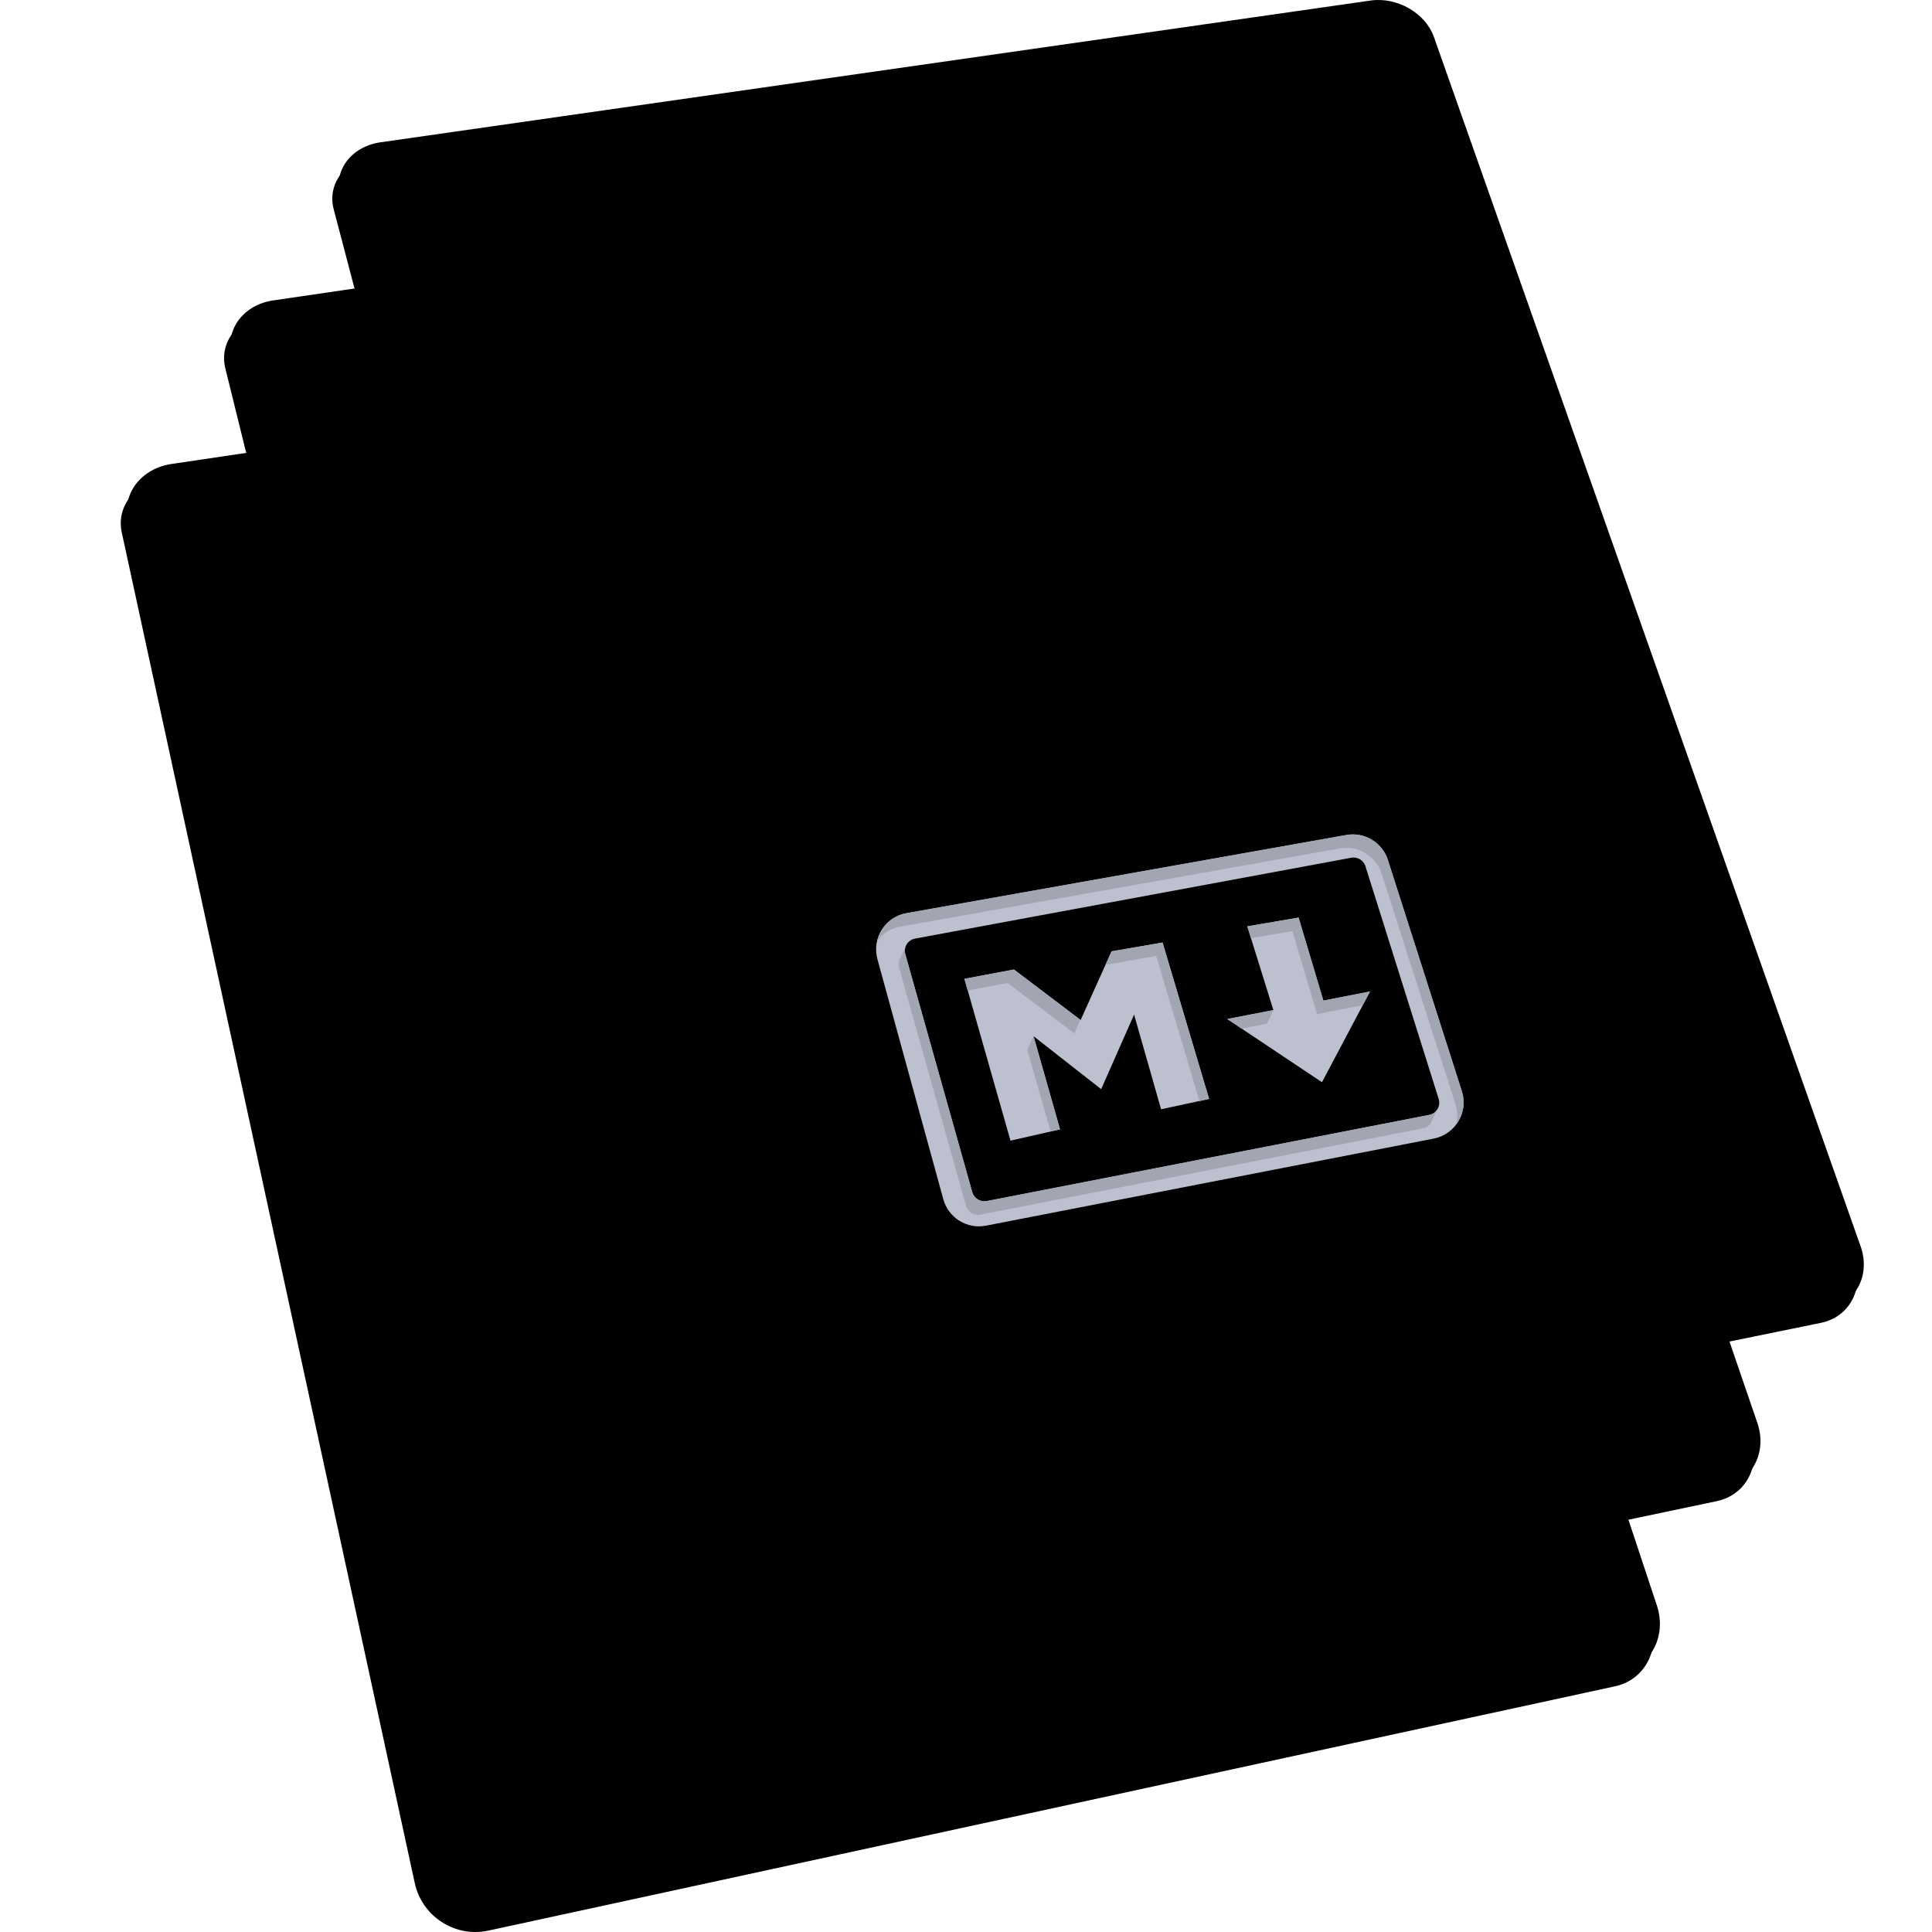
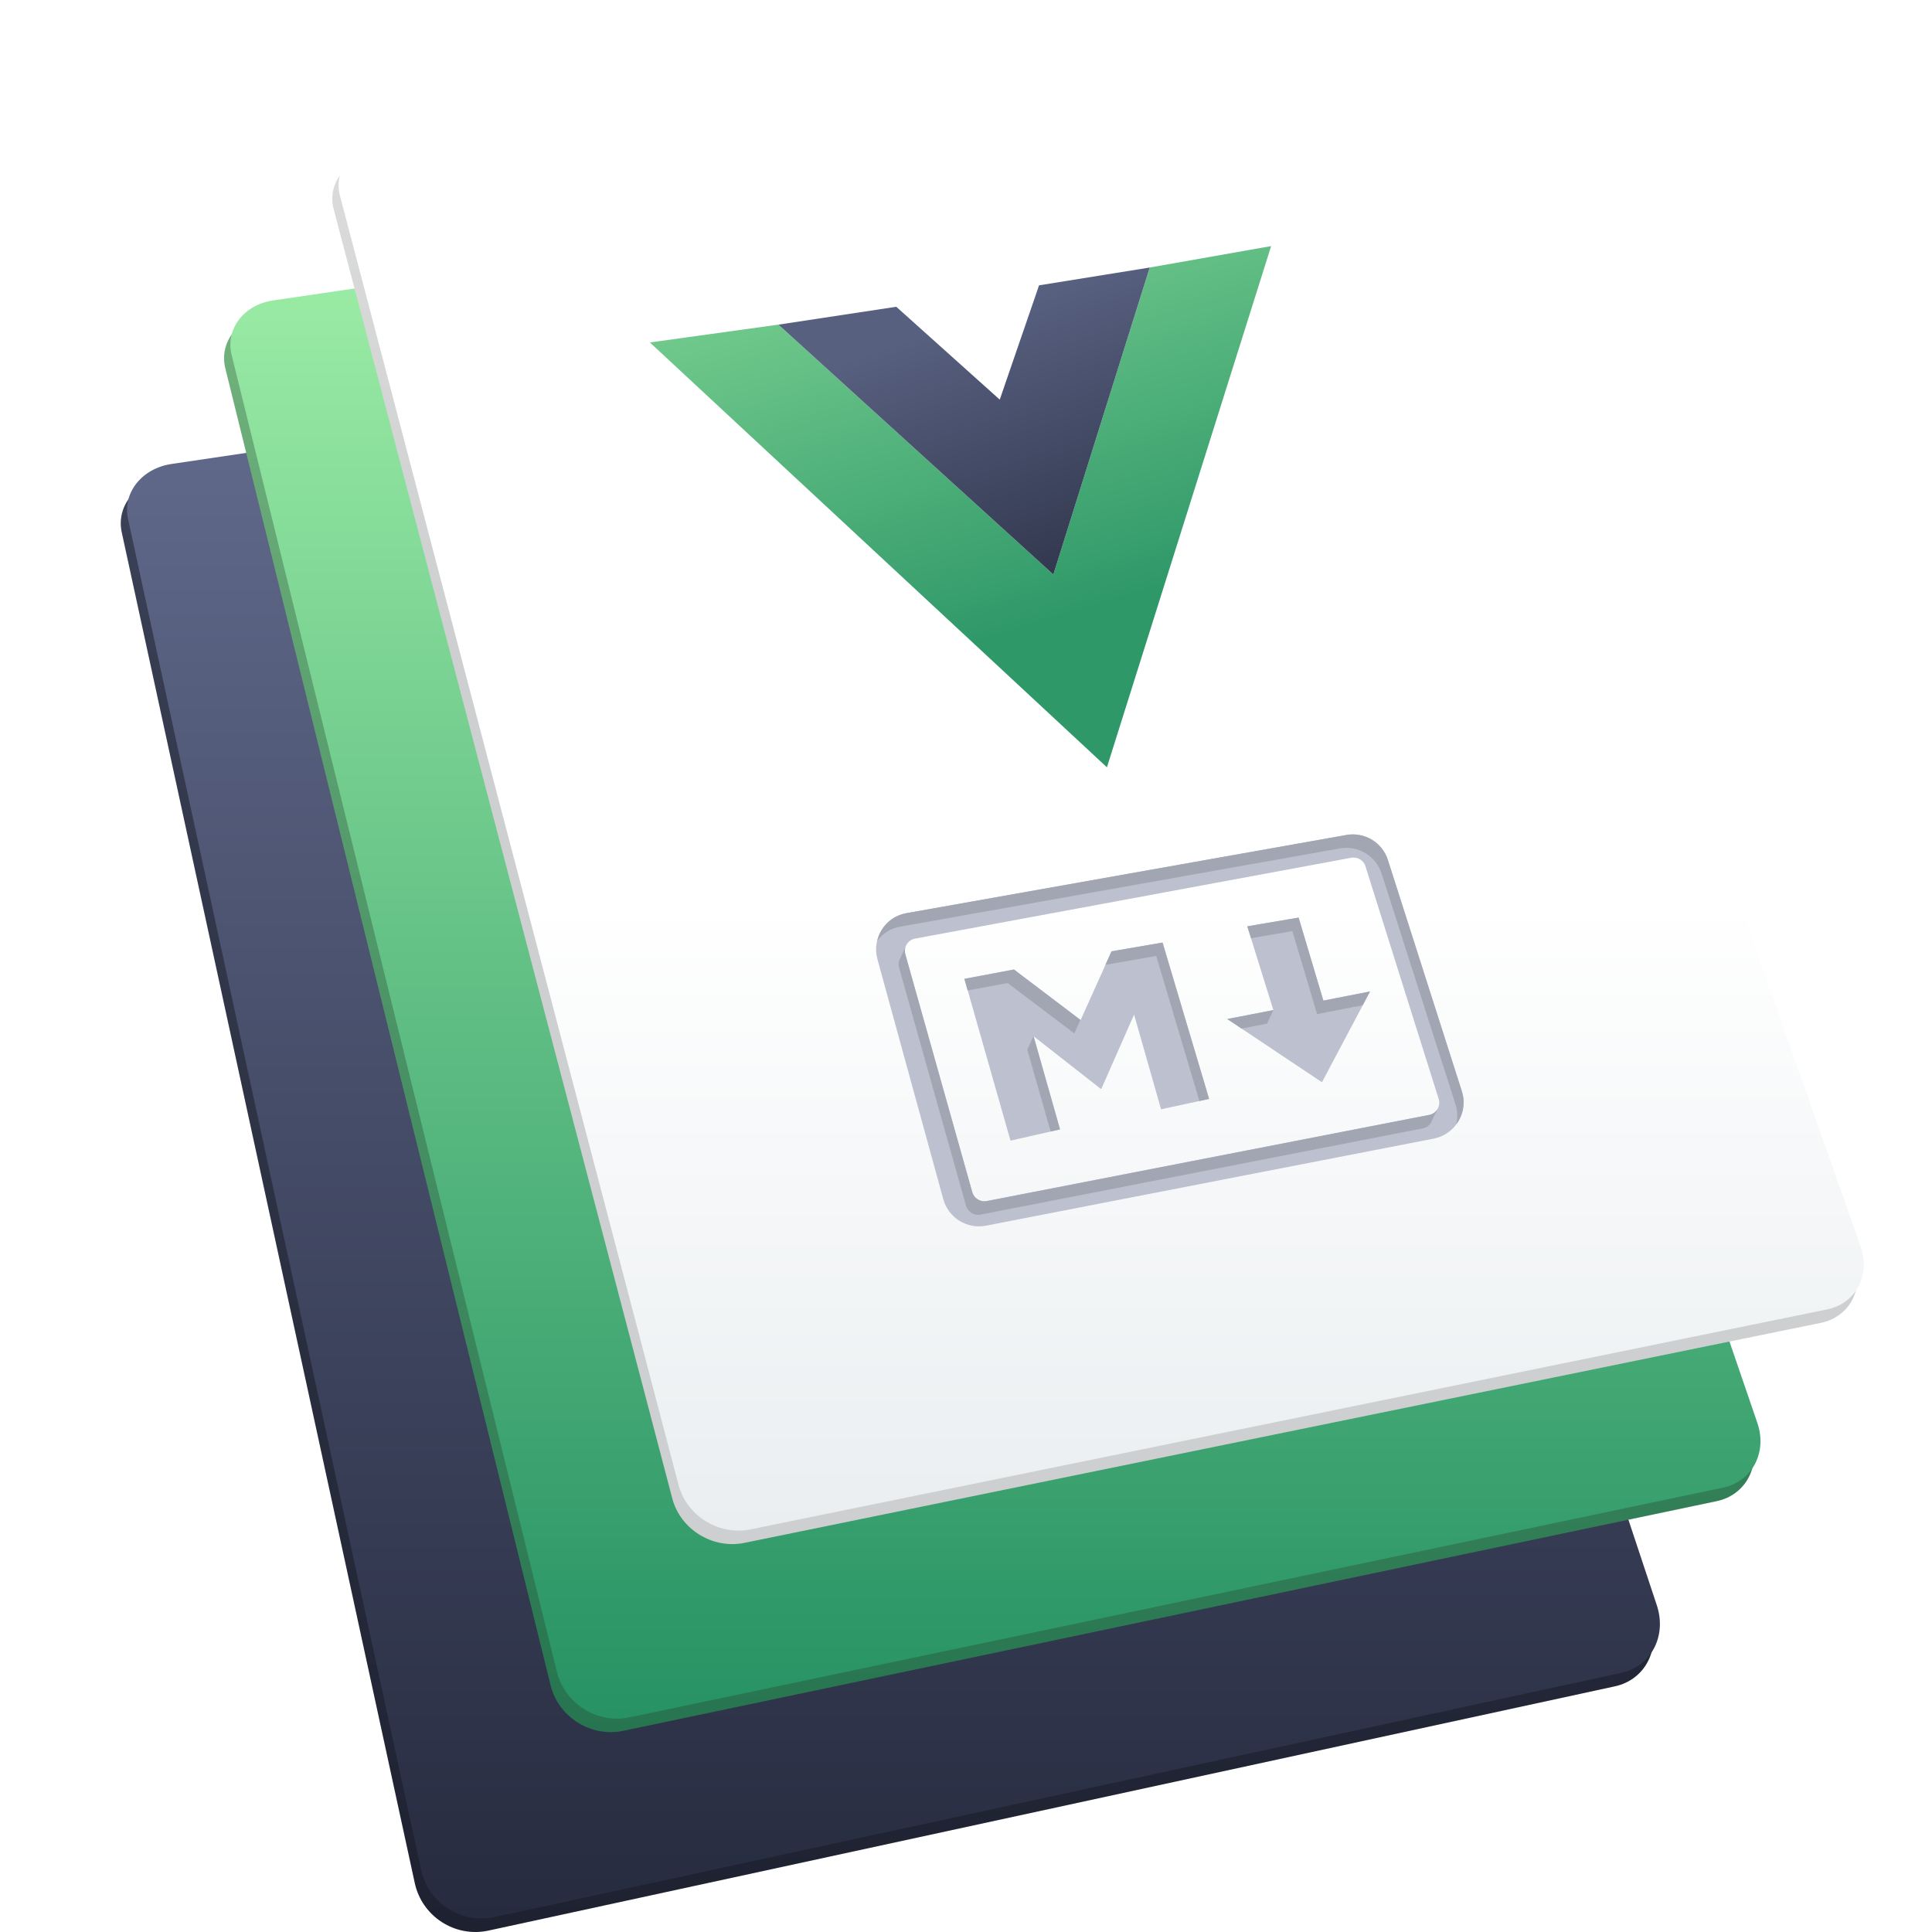
- <svg xmlns="http://www.w3.org/2000/svg" width="64" height="64" viewBox="0 0 32 32" fill="none">
-   <path fillRule="evenodd" clipRule="evenodd" d="M2.736 7.909L19.398 5.435C19.844 5.369 20.311 5.639 20.444 6.039L27.338 26.812C27.507 27.322 27.244 27.824 26.748 27.931L8.089 31.977C7.537 32.096 6.99 31.743 6.87 31.19L2.016 8.815C1.923 8.386 2.246 7.982 2.736 7.909Z" fill="url(#VuePress_Paint0_Linear)" />
-   <path fillRule="evenodd" clipRule="evenodd" d="M2.84 7.685L19.503 5.212C19.948 5.146 20.416 5.415 20.549 5.816L27.442 26.588C27.611 27.098 27.348 27.6 26.853 27.708L8.193 31.753C7.641 31.873 7.094 31.52 6.974 30.967L2.12 8.591C2.027 8.163 2.35 7.758 2.84 7.685Z" fill="url(#VuePress_Paint1_Linear)" />
-   <path fillRule="evenodd" clipRule="evenodd" d="M4.42 5.199L20.962 2.774C21.405 2.709 21.875 2.981 22.012 3.382L29.003 23.79C29.171 24.281 28.917 24.762 28.434 24.864L10.323 28.668C9.789 28.78 9.25 28.442 9.12 27.915L3.732 6.1C3.626 5.673 3.935 5.271 4.42 5.199Z" fill="url(#VuePress_Paint2_Linear)" />
-   <path fillRule="evenodd" clipRule="evenodd" d="M4.524 4.976L21.066 2.551C21.509 2.486 21.979 2.757 22.116 3.159L29.107 23.567C29.275 24.058 29.021 24.539 28.538 24.64L10.427 28.445C9.893 28.557 9.354 28.219 9.224 27.692L3.836 5.877C3.731 5.45 4.039 5.047 4.524 4.976Z" fill="url(#VuePress_Paint3_Linear)" />
-   <path fillRule="evenodd" clipRule="evenodd" d="M6.197 2.58L22.597 0.232C23.037 0.169 23.506 0.439 23.646 0.836L30.714 20.867C30.882 21.346 30.634 21.814 30.158 21.911L12.329 25.555C11.805 25.662 11.269 25.332 11.135 24.819L5.527 3.465C5.416 3.045 5.717 2.649 6.197 2.58Z" fill="url(#VuePress_Paint4_Linear)" />
-   <path fillRule="evenodd" clipRule="evenodd" d="M6.301 2.357L22.701 0.009C23.141 -0.054 23.61 0.216 23.75 0.612L30.818 20.644C30.986 21.123 30.738 21.591 30.262 21.688L12.434 25.331C11.909 25.439 11.373 25.109 11.239 24.596L5.631 3.243C5.52 2.822 5.821 2.426 6.301 2.357Z" fill="url(#VuePress_Paint5_Linear)" />
-   <path fillRule="evenodd" clipRule="evenodd" d="M15.157 15.546L22.381 14.207C22.484 14.188 22.585 14.248 22.616 14.348L23.829 18.202C23.866 18.319 23.793 18.443 23.671 18.467L16.343 19.893C16.237 19.914 16.134 19.85 16.104 19.747L14.995 15.804C14.962 15.688 15.037 15.568 15.157 15.546ZM14.533 15.888L15.624 19.863C15.709 20.171 16.017 20.362 16.33 20.301L23.747 18.859C24.106 18.789 24.324 18.421 24.213 18.073L22.988 14.245C22.895 13.954 22.601 13.776 22.299 13.83L15.015 15.125C14.661 15.188 14.437 15.541 14.533 15.888ZM15.974 16.212L16.737 18.893L17.558 18.706L17.119 17.163L18.239 18.04L18.784 16.805L19.231 18.373L20.027 18.202L19.256 15.611L18.411 15.757L17.899 16.894L16.794 16.058L15.974 16.212ZM21.919 16.573L21.509 15.198L20.659 15.343L21.091 16.73L20.327 16.878L21.896 17.925L22.692 16.422L21.919 16.573Z" fill="#BCC0CF" />
+ <svg xmlns="http://www.w3.org/2000/svg" width="32" height="32" viewBox="0 0 32 32" fill="none">
+   <path fill-rule="evenodd" clip-rule="evenodd" d="M2.736 7.909L19.398 5.435C19.844 5.369 20.311 5.639 20.444 6.039L27.338 26.812C27.507 27.322 27.244 27.824 26.748 27.931L8.089 31.977C7.537 32.096 6.99 31.743 6.87 31.19L2.016 8.815C1.923 8.386 2.246 7.982 2.736 7.909Z" fill="url(#paint0_linear)" />
+   <path fill-rule="evenodd" clip-rule="evenodd" d="M2.84 7.685L19.503 5.212C19.948 5.146 20.416 5.415 20.549 5.816L27.442 26.588C27.611 27.098 27.348 27.6 26.853 27.708L8.193 31.753C7.641 31.873 7.094 31.52 6.974 30.967L2.12 8.591C2.027 8.163 2.35 7.758 2.84 7.685Z" fill="url(#paint1_linear)" />
+   <path fill-rule="evenodd" clip-rule="evenodd" d="M4.42 5.199L20.962 2.774C21.405 2.709 21.875 2.981 22.012 3.382L29.003 23.79C29.171 24.281 28.917 24.762 28.434 24.864L10.323 28.668C9.789 28.78 9.25 28.442 9.12 27.915L3.732 6.1C3.626 5.673 3.935 5.271 4.42 5.199Z" fill="url(#paint2_linear)" />
+   <path fill-rule="evenodd" clip-rule="evenodd" d="M4.524 4.976L21.066 2.551C21.509 2.486 21.979 2.757 22.116 3.159L29.107 23.567C29.275 24.058 29.021 24.539 28.538 24.64L10.427 28.445C9.893 28.557 9.354 28.219 9.224 27.692L3.836 5.877C3.731 5.45 4.039 5.047 4.524 4.976Z" fill="url(#paint3_linear)" />
+   <path fill-rule="evenodd" clip-rule="evenodd" d="M6.197 2.58L22.597 0.232C23.037 0.169 23.506 0.439 23.646 0.836L30.714 20.867C30.882 21.346 30.634 21.814 30.158 21.911L12.329 25.555C11.805 25.662 11.269 25.332 11.135 24.819L5.527 3.465C5.416 3.045 5.717 2.649 6.197 2.58Z" fill="url(#paint4_linear)" />
+   <path fill-rule="evenodd" clip-rule="evenodd" d="M6.301 2.357L22.701 0.009C23.141 -0.054 23.61 0.216 23.75 0.612L30.818 20.644C30.986 21.123 30.738 21.591 30.262 21.688L12.434 25.331C11.909 25.439 11.373 25.109 11.239 24.596L5.631 3.243C5.52 2.822 5.821 2.426 6.301 2.357Z" fill="url(#paint5_linear)" />
+   <path fill-rule="evenodd" clip-rule="evenodd" d="M15.157 15.546L22.381 14.207C22.484 14.188 22.585 14.248 22.616 14.348L23.829 18.202C23.866 18.319 23.793 18.443 23.671 18.467L16.343 19.893C16.237 19.914 16.134 19.85 16.104 19.747L14.995 15.804C14.962 15.688 15.037 15.568 15.157 15.546ZM14.533 15.888L15.624 19.863C15.709 20.171 16.017 20.362 16.33 20.301L23.747 18.859C24.106 18.789 24.324 18.421 24.213 18.073L22.988 14.245C22.895 13.954 22.601 13.776 22.299 13.83L15.015 15.125C14.661 15.188 14.437 15.541 14.533 15.888ZM15.974 16.212L16.737 18.893L17.558 18.706L17.119 17.163L18.239 18.04L18.784 16.805L19.231 18.373L20.027 18.202L19.256 15.611L18.411 15.757L17.899 16.894L16.794 16.058L15.974 16.212ZM21.919 16.573L21.509 15.198L20.659 15.343L21.091 16.73L20.327 16.878L21.896 17.925L22.692 16.422L21.919 16.573Z" fill="#BCC0CF" />
  <path d="M23.811 18.366L23.724 18.546L23.697 18.603C23.668 18.647 23.621 18.679 23.567 18.689L16.239 20.118C16.133 20.138 16.03 20.074 16 19.97L14.892 16.028C14.879 15.981 14.882 15.932 14.901 15.89C14.904 15.885 14.906 15.88 14.909 15.875L14.916 15.861L15 15.681C14.985 15.718 14.983 15.762 14.995 15.804L15.024 15.91L16.104 19.746C16.133 19.85 16.237 19.914 16.343 19.894L23.668 18.467H23.67C23.734 18.455 23.784 18.416 23.811 18.366ZM24.119 18.623C24.146 18.519 24.143 18.406 24.109 18.295L22.884 14.469C22.791 14.178 22.497 14 22.194 14.052L14.911 15.348C14.751 15.375 14.616 15.464 14.529 15.587C14.579 15.358 14.763 15.168 15.015 15.124L22.3 13.83C22.601 13.776 22.897 13.954 22.988 14.244L24.212 18.073C24.276 18.268 24.235 18.472 24.119 18.623ZM22.692 16.422L22.571 16.649L21.815 16.797L21.406 15.422L20.721 15.54L20.659 15.343L21.509 15.198L21.919 16.573L22.692 16.422ZM20.928 16.762L21.091 16.73L20.987 16.955L20.563 17.036L20.327 16.878L20.928 16.762ZM17.895 16.893L17.794 17.117L16.69 16.282L16.027 16.405L15.973 16.213L16.794 16.058L17.895 16.893ZM20.026 18.201L19.866 18.236L19.151 15.834L18.309 15.981L18.41 15.757L19.255 15.612L20.026 18.201ZM17.23 17.553L17.119 17.162L17.015 17.386L17.402 18.741L17.557 18.706L17.23 17.553Z" fill="#A2A6B3" />
-   <path d="M12.893 5.377L10.764 5.672L18.334 12.709L21.054 4.076L19.043 4.431L17.447 9.516L12.893 5.377Z" fill="url(#VuePress_Paint6_Linear)" />
-   <path d="M12.893 5.377L14.845 5.081L16.559 6.619L17.21 4.726L19.043 4.431L17.447 9.516L12.893 5.377Z" fill="url(#VuePress_Paint7_Linear)" />
+   <path d="M12.893 5.377L10.764 5.672L18.334 12.709L21.054 4.076L19.043 4.431L17.447 9.516L12.893 5.377Z" fill="url(#paint6_linear)" />
+   <path d="M12.893 5.377L14.845 5.081L16.559 6.619L17.21 4.726L19.043 4.431L17.447 9.516L12.893 5.377Z" fill="url(#paint7_linear)" />
  <defs>
-     <linearGradient id="VuePress_Paint0_Linear" x1="14.694" y1="32" x2="14.694" y2="5.425" gradientUnits="userSpaceOnUse">
-       <stop stopColor="#1D2130" />
-       <stop offset="1" stopColor="#3E445A" />
+     <linearGradient id="paint0_linear" x1="14.694" y1="32" x2="14.694" y2="5.425" gradientUnits="userSpaceOnUse">
+       <stop stop-color="#1D2130" />
+       <stop offset="1" stop-color="#3E445A" />
    </linearGradient>
-     <linearGradient id="VuePress_Paint1_Linear" x1="14.799" y1="31.776" x2="14.799" y2="5.202" gradientUnits="userSpaceOnUse">
-       <stop stopColor="#262B3F" />
-       <stop offset="1" stopColor="#656E91" />
+     <linearGradient id="paint1_linear" x1="14.799" y1="31.776" x2="14.799" y2="5.202" gradientUnits="userSpaceOnUse">
+       <stop stop-color="#262B3F" />
+       <stop offset="1" stop-color="#656E91" />
    </linearGradient>
-     <linearGradient id="VuePress_Paint2_Linear" x1="16.383" y1="28.69" x2="16.383" y2="2.764" gradientUnits="userSpaceOnUse">
-       <stop stopColor="#267550" />
-       <stop offset="1" stopColor="#79B881" />
+     <linearGradient id="paint2_linear" x1="16.383" y1="28.69" x2="16.383" y2="2.764" gradientUnits="userSpaceOnUse">
+       <stop stop-color="#267550" />
+       <stop offset="1" stop-color="#79B881" />
    </linearGradient>
-     <linearGradient id="VuePress_Paint3_Linear" x1="16.487" y1="28.466" x2="16.487" y2="2.541" gradientUnits="userSpaceOnUse">
-       <stop stopColor="#279264" />
-       <stop offset="1" stopColor="#A4F3AA" />
+     <linearGradient id="paint3_linear" x1="16.487" y1="28.466" x2="16.487" y2="2.541" gradientUnits="userSpaceOnUse">
+       <stop stop-color="#279264" />
+       <stop offset="1" stop-color="#A4F3AA" />
    </linearGradient>
-     <linearGradient id="VuePress_Paint4_Linear" x1="18.135" y1="25.575" x2="18.135" y2="0.223" gradientUnits="userSpaceOnUse">
-       <stop offset="0.59" stopColor="#CECFD0" />
-       <stop offset="1" stopColor="#DFDFDF" />
+     <linearGradient id="paint4_linear" x1="18.135" y1="25.575" x2="18.135" y2="0.223" gradientUnits="userSpaceOnUse">
+       <stop offset="0.59" stop-color="#CECFD0" />
+       <stop offset="1" stop-color="#DFDFDF" />
    </linearGradient>
-     <linearGradient id="VuePress_Paint5_Linear" x1="18.239" y1="25.352" x2="18.239" y2="-1.20886e-05" gradientUnits="userSpaceOnUse">
-       <stop stopColor="#EAEEF0" />
-       <stop offset="0.41" stopColor="white" />
+     <linearGradient id="paint5_linear" x1="18.239" y1="25.352" x2="18.239" y2="-1.20886e-05" gradientUnits="userSpaceOnUse">
+       <stop stop-color="#EAEEF0" />
+       <stop offset="0.41" stop-color="white" />
    </linearGradient>
-     <linearGradient id="VuePress_Paint6_Linear" x1="13.266" y1="-3.771" x2="23.964" y2="31.22" gradientUnits="userSpaceOnUse">
-       <stop offset="0.22" stopColor="#73CB8D" />
-       <stop offset="0.4" stopColor="#2F9869" />
+     <linearGradient id="paint6_linear" x1="13.266" y1="-3.771" x2="23.964" y2="31.22" gradientUnits="userSpaceOnUse">
+       <stop offset="0.22" stop-color="#73CB8D" />
+       <stop offset="0.4" stop-color="#2F9869" />
    </linearGradient>
-     <linearGradient id="VuePress_Paint7_Linear" x1="11.898" y1="-6.917" x2="28.646" y2="41.724" gradientUnits="userSpaceOnUse">
-       <stop offset="0.25" stopColor="#586080" />
-       <stop offset="0.35" stopColor="#2C3247" />
+     <linearGradient id="paint7_linear" x1="11.898" y1="-6.917" x2="28.646" y2="41.724" gradientUnits="userSpaceOnUse">
+       <stop offset="0.25" stop-color="#586080" />
+       <stop offset="0.35" stop-color="#2C3247" />
    </linearGradient>
  </defs>
</svg>
